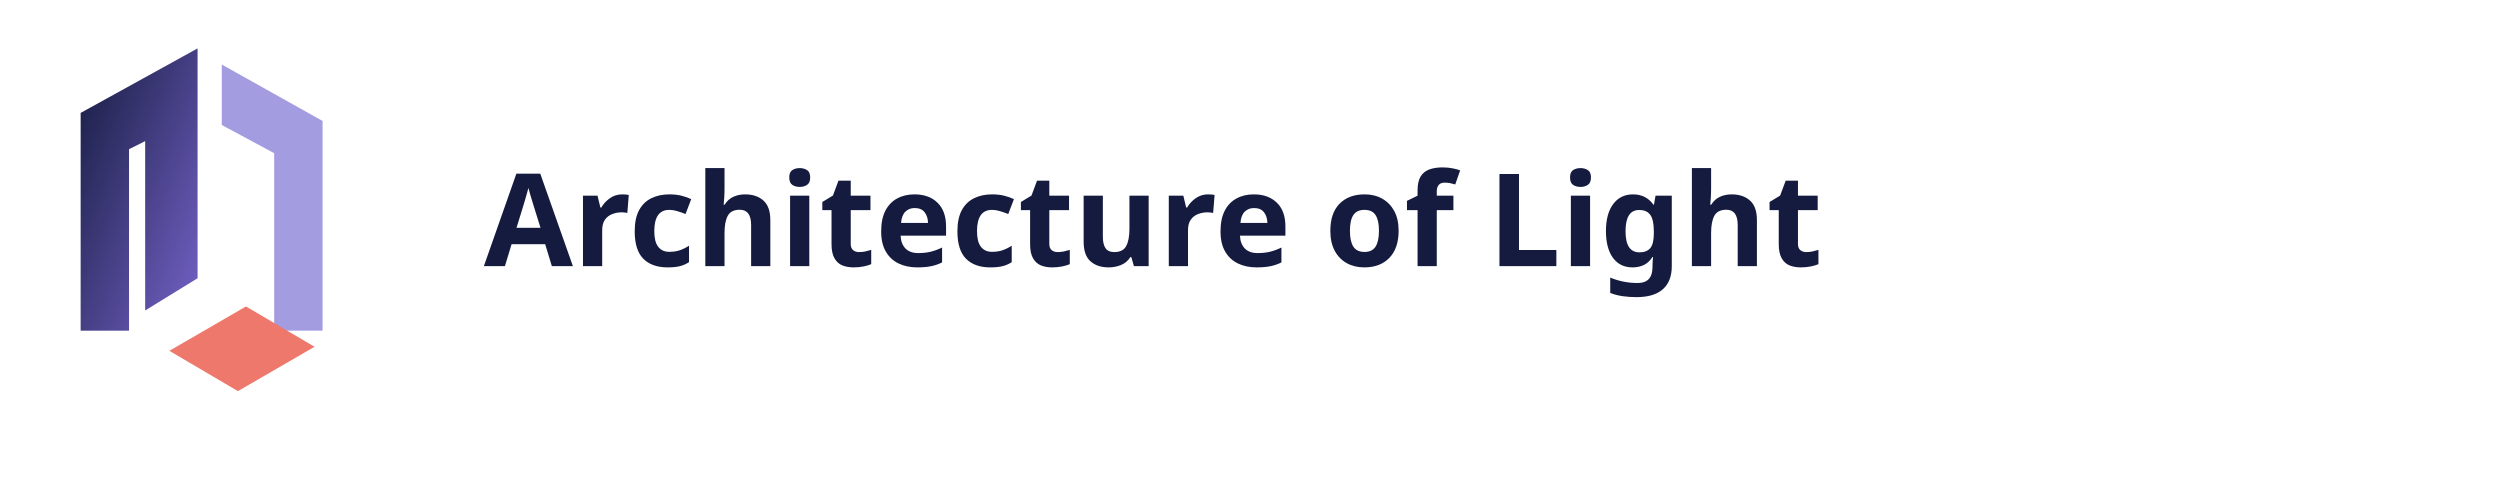
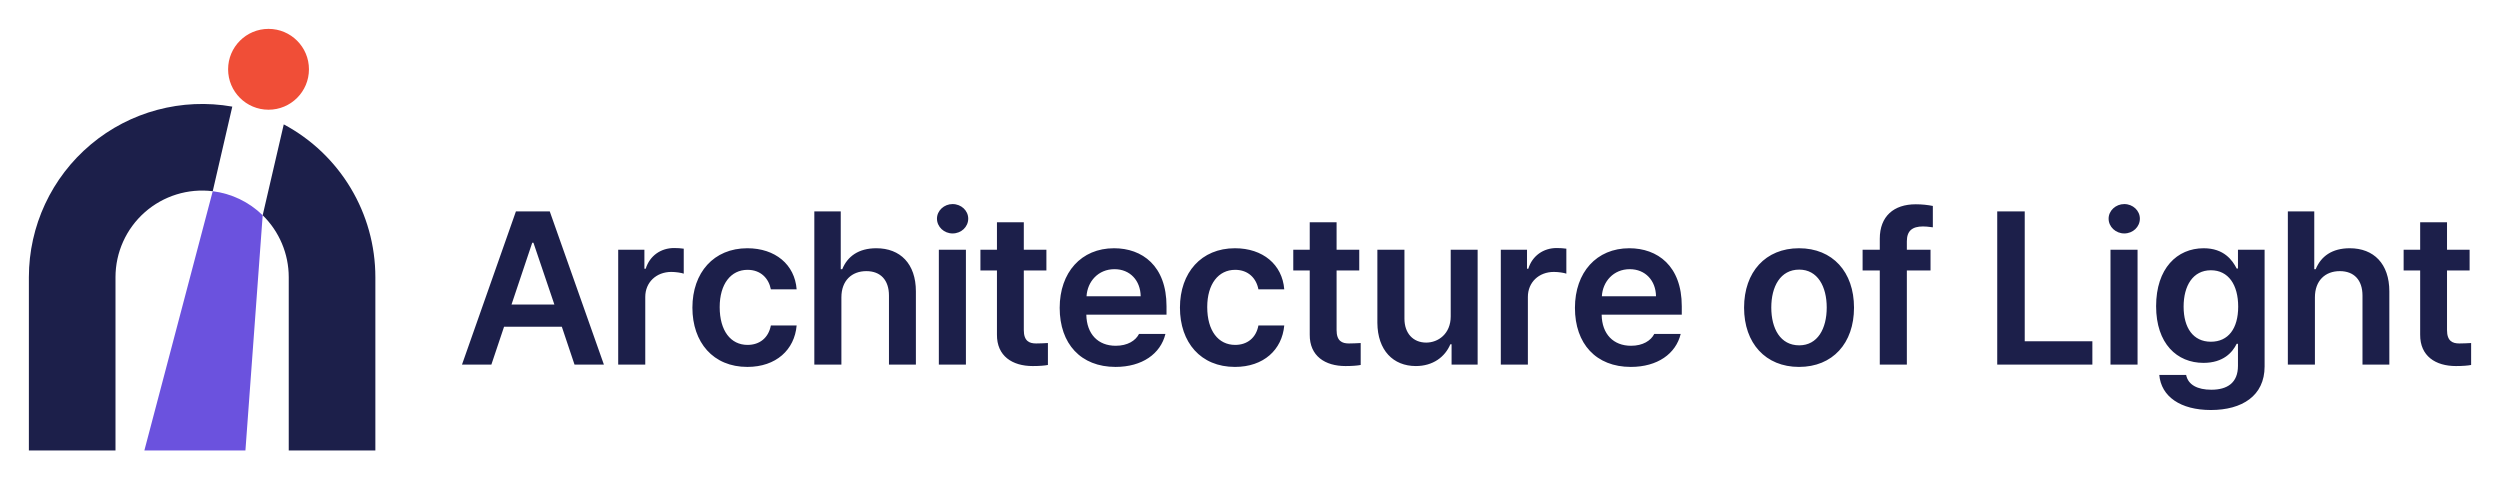
- <svg xmlns="http://www.w3.org/2000/svg" width="620" height="120" viewBox="0 0 620 120">
-   <svg width="100" height="108" viewBox="0 0 100 108">
-     <defs>
-       <linearGradient id="g" x2="1" y2="1">
-         <stop stop-color="#151B3F" />
-         <stop offset="1" stop-color="#7563C9" />
-       </linearGradient>
-     </defs>
-     <path d="M20 82V28L49 12v57L36 77V35l-4 2v45Z" fill="url(#g)" />
-     <path d="m55 16 25 14v52H68V38l-13-7Z" fill="#A39CE0" />
-     <path d="m42 87 19-11 17 10-19 11Z" fill="#ED786B" />
-   </svg>
-   <text x="120" y="66" text-anchor="start" font-family="Noto Sans KR,sans-serif" font-weight="600" font-size="32" fill="#151B3F">Architecture of Light</text>
+ <svg xmlns="http://www.w3.org/2000/svg" viewBox="4 -2.4 346.33 66.4" role="img" aria-label="Architecture of Light">
+   <path fill="#6B52DE" d="M33.47 24.09A12 12 0 0 1 40.39 27.42L38 60H24Z" />
+   <path fill="#1C1F4A" d="M8 60V36A24 24 0 0 1 36.18 12.37L33.47 24.09A12 12 0 0 0 20 36V60ZM43.31 14.83A24 24 0 0 1 56 36V60H44V36A12 12 0 0 0 40.39 27.42Z" />
+   <circle fill="#F04E37" cx="41.2" cy="7.2" r="5.6" />
+   <path fill="#1C1F4A" d="M72.07 48.11L73.83 42.86L81.83 42.86L83.59 48.11L87.66 48.11L80.16 26.89L75.47 26.89L68 48.11ZM74.86 39.79L77.73 31.23L77.9 31.23L80.8 39.79ZM89.64 48.11L93.39 48.11L93.39 38.73C93.39 36.71 94.92 35.27 97 35.27C97.61 35.27 98.4 35.39 98.72 35.51L98.72 32.05C98.37 31.99 97.79 31.96 97.38 31.96C95.56 31.96 94.01 33.02 93.45 34.83L93.27 34.83L93.27 32.2L89.64 32.2ZM107.53 48.43C111.52 48.43 114.07 46.05 114.36 42.69L110.79 42.69C110.46 44.41 109.23 45.38 107.56 45.38C105.22 45.38 103.7 43.42 103.7 40.14C103.7 36.94 105.25 34.98 107.56 34.98C109.38 34.98 110.49 36.15 110.79 37.68L114.36 37.68C114.1 34.25 111.4 31.99 107.53 31.99C102.88 31.99 99.92 35.36 99.92 40.22C99.92 45.03 102.79 48.43 107.53 48.43ZM120.56 38.79C120.56 36.47 122 35.16 124.02 35.16C125.98 35.16 127.15 36.39 127.15 38.55L127.15 48.11L130.88 48.11L130.88 37.97C130.88 34.13 128.71 31.99 125.4 31.99C122.94 31.99 121.41 33.11 120.68 34.89L120.47 34.89L120.47 26.89L116.81 26.89L116.81 48.11L120.56 48.11ZM134.06 48.11L137.81 48.11L137.81 32.2L134.06 32.2ZM135.96 29.94C137.17 29.94 138.13 29.03 138.13 27.89C138.13 26.78 137.17 25.87 135.96 25.87C134.79 25.87 133.8 26.78 133.8 27.89C133.8 29.03 134.79 29.94 135.96 29.94ZM148.96 32.2L145.83 32.2L145.83 28.39L142.11 28.39L142.11 32.2L139.82 32.2L139.82 35.07L142.11 35.07L142.11 43.95C142.08 46.93 144.25 48.31 147.06 48.31C148 48.31 148.73 48.25 149.17 48.16L149.17 45.12C148.7 45.15 147.97 45.18 147.53 45.18C146.59 45.18 145.83 44.85 145.83 43.33L145.83 35.07L148.96 35.07ZM158.54 48.43C162.23 48.43 164.78 46.61 165.45 43.86L161.79 43.86C161.32 44.79 160.21 45.5 158.56 45.5C156.13 45.5 154.54 43.9 154.49 41.19L165.6 41.19L165.6 40.02C165.6 34.42 162.23 31.99 158.33 31.99C153.79 31.99 150.8 35.33 150.8 40.25C150.8 45.23 153.73 48.43 158.54 48.43ZM154.52 38.64C154.64 36.61 156.13 34.89 158.39 34.89C160.56 34.89 161.99 36.47 162.02 38.64ZM175.08 48.43C179.06 48.43 181.61 46.05 181.91 42.69L178.33 42.69C178.01 44.41 176.78 45.38 175.11 45.38C172.77 45.38 171.24 43.42 171.24 40.14C171.24 36.94 172.79 34.98 175.11 34.98C176.93 34.98 178.04 36.15 178.33 37.68L181.91 37.68C181.64 34.25 178.95 31.99 175.08 31.99C170.42 31.99 167.46 35.36 167.46 40.22C167.46 45.03 170.33 48.43 175.08 48.43ZM192.3 32.2L189.16 32.2L189.16 28.39L185.44 28.39L185.44 32.2L183.16 32.2L183.16 35.07L185.44 35.07L185.44 43.95C185.41 46.93 187.58 48.31 190.39 48.31C191.33 48.31 192.06 48.25 192.5 48.16L192.5 45.12C192.03 45.15 191.3 45.18 190.86 45.18C189.92 45.18 189.16 44.85 189.16 43.33L189.16 35.07L192.3 35.07ZM204.97 41.43C204.97 43.86 203.22 45.06 201.58 45.06C199.76 45.06 198.56 43.77 198.56 41.75L198.56 32.2L194.81 32.2L194.81 42.33C194.84 46.14 197.01 48.31 200.14 48.31C202.51 48.31 204.18 47.05 204.92 45.29L205.09 45.29L205.09 48.11L208.7 48.11L208.7 32.2L204.97 32.2ZM211.91 48.11L215.66 48.11L215.66 38.73C215.66 36.71 217.18 35.27 219.26 35.27C219.88 35.27 220.67 35.39 220.99 35.51L220.99 32.05C220.64 31.99 220.05 31.96 219.64 31.96C217.83 31.96 216.27 33.02 215.72 34.83L215.54 34.83L215.54 32.2L211.91 32.2ZM229.92 48.43C233.61 48.43 236.16 46.61 236.83 43.86L233.17 43.86C232.7 44.79 231.59 45.5 229.95 45.5C227.52 45.5 225.92 43.9 225.88 41.19L236.98 41.19L236.98 40.02C236.98 34.42 233.61 31.99 229.71 31.99C225.17 31.99 222.18 35.33 222.18 40.25C222.18 45.23 225.11 48.43 229.92 48.43ZM225.91 38.64C226.02 36.61 227.52 34.89 229.77 34.89C231.94 34.89 233.38 36.47 233.41 38.64ZM253.22 48.43C257.88 48.43 260.84 45.15 260.84 40.22C260.84 35.27 257.88 31.99 253.22 31.99C248.59 31.99 245.61 35.27 245.61 40.22C245.61 45.15 248.59 48.43 253.22 48.43ZM253.25 45.44C250.64 45.44 249.38 43.13 249.38 40.2C249.38 37.29 250.64 34.95 253.25 34.95C255.8 34.95 257.06 37.29 257.06 40.2C257.06 43.13 255.8 45.44 253.25 45.44ZM271.44 32.2L268.16 32.2L268.16 31.03C268.16 29.59 268.89 28.97 270.41 28.97C270.67 28.97 271.14 29 271.76 29.09L271.76 26.13C271.06 25.99 270.26 25.9 269.39 25.9C266.34 25.9 264.41 27.57 264.41 30.67L264.41 32.2L262.03 32.2L262.03 35.07L264.41 35.07L264.41 48.11L268.16 48.11L268.16 35.07L271.44 35.07ZM280.68 48.11L293.86 48.11L293.86 44.88L284.49 44.88L284.49 26.89L280.68 26.89ZM296.37 48.11L300.12 48.11L300.12 32.2L296.37 32.2ZM298.28 29.94C299.48 29.94 300.44 29.03 300.44 27.89C300.44 26.78 299.48 25.87 298.28 25.87C297.1 25.87 296.11 26.78 296.11 27.89C296.11 29.03 297.1 29.94 298.28 29.94ZM310.28 54.4C314.59 54.4 317.72 52.44 317.72 48.37L317.72 32.2L314.03 32.2L314.03 34.8L313.85 34.8C313.27 33.66 312.1 31.99 309.28 31.99C305.59 31.99 302.69 34.78 302.69 40.02C302.69 45.21 305.59 47.87 309.25 47.87C312.01 47.87 313.27 46.41 313.85 45.23L314.03 45.23L314.03 48.28C314.03 50.63 312.56 51.59 310.34 51.59C308.43 51.59 307.12 50.92 306.85 49.54L303.13 49.54C303.39 52.53 306.06 54.4 310.28 54.4ZM310.28 44.94C307.82 44.94 306.5 43.01 306.5 40.08C306.5 37.18 307.79 35.04 310.28 35.04C312.71 35.04 314.06 37.06 314.06 40.08C314.06 43.13 312.68 44.94 310.28 44.94ZM324.69 38.79C324.69 36.47 326.12 35.16 328.14 35.16C330.11 35.16 331.28 36.39 331.28 38.55L331.28 48.11L335 48.11L335 37.97C335 34.13 332.83 31.99 329.52 31.99C327.06 31.99 325.53 33.11 324.8 34.89L324.6 34.89L324.6 26.89L320.94 26.89L320.94 48.11L324.69 48.11ZM346.12 32.2L342.99 32.2L342.99 28.39L339.27 28.39L339.27 32.2L336.98 32.2L336.98 35.07L339.27 35.07L339.27 43.95C339.24 46.93 341.41 48.31 344.22 48.31C345.16 48.31 345.89 48.25 346.33 48.16L346.33 45.12C345.86 45.15 345.13 45.18 344.69 45.18C343.75 45.18 342.99 44.85 342.99 43.33L342.99 35.07L346.12 35.07Z" />
</svg>
